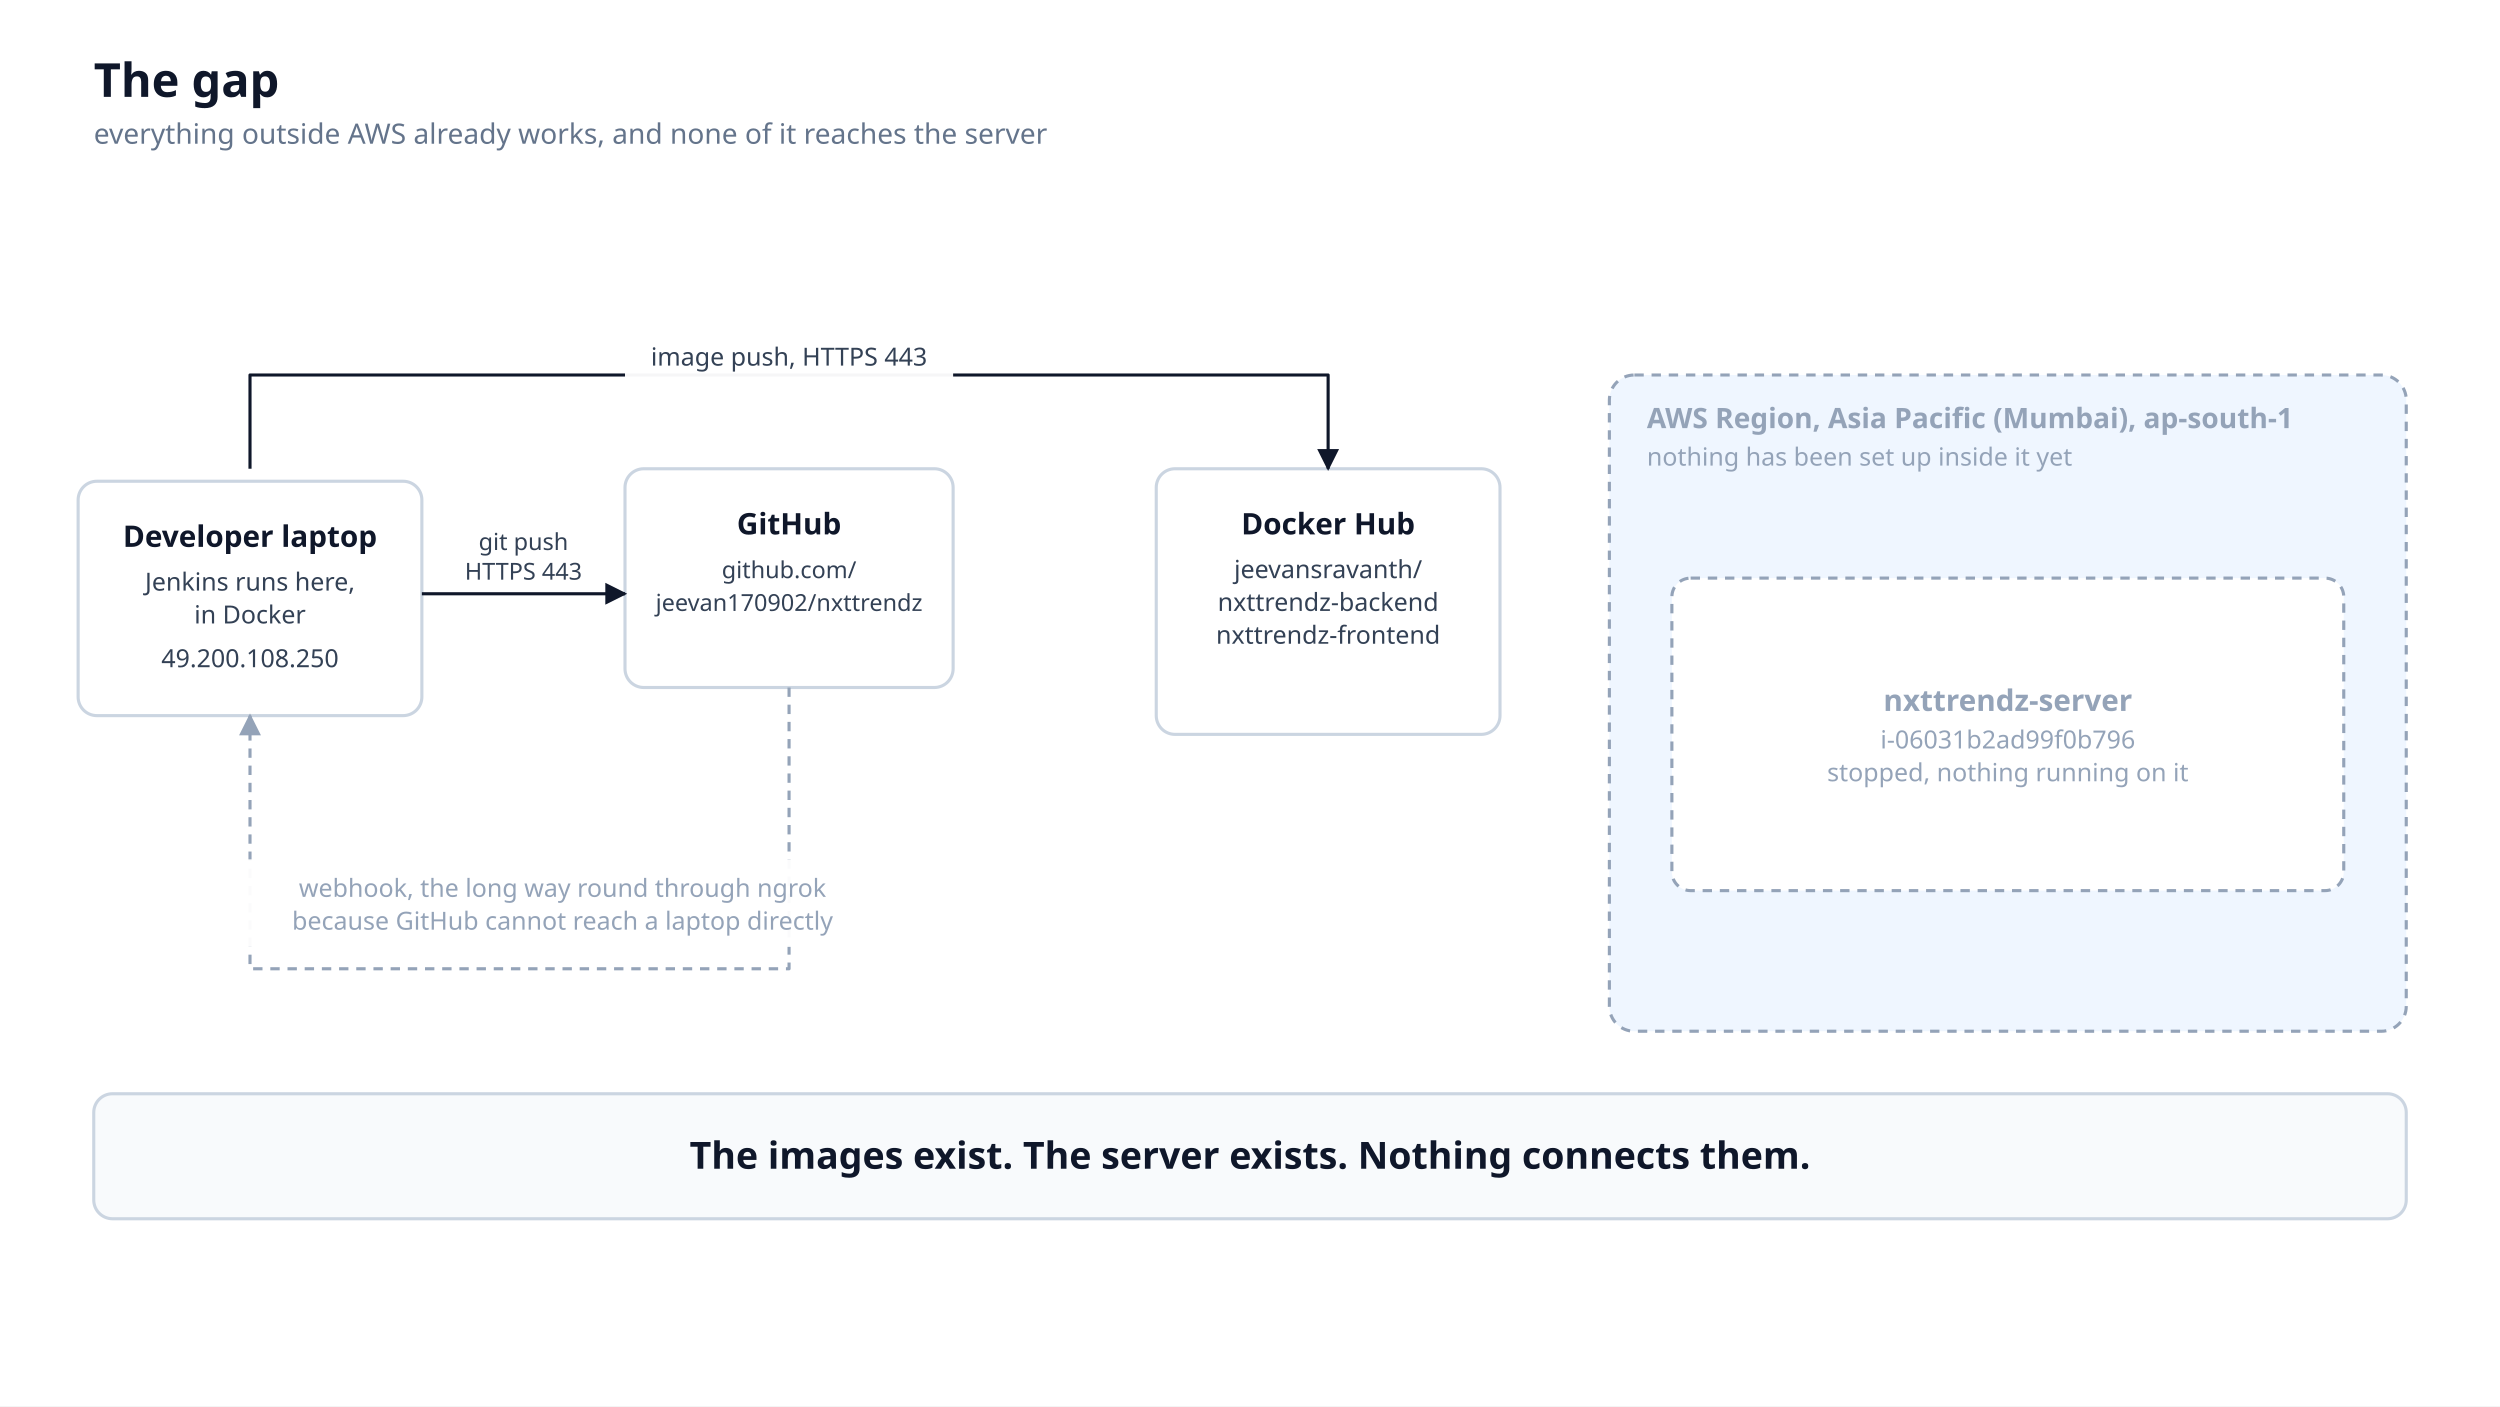
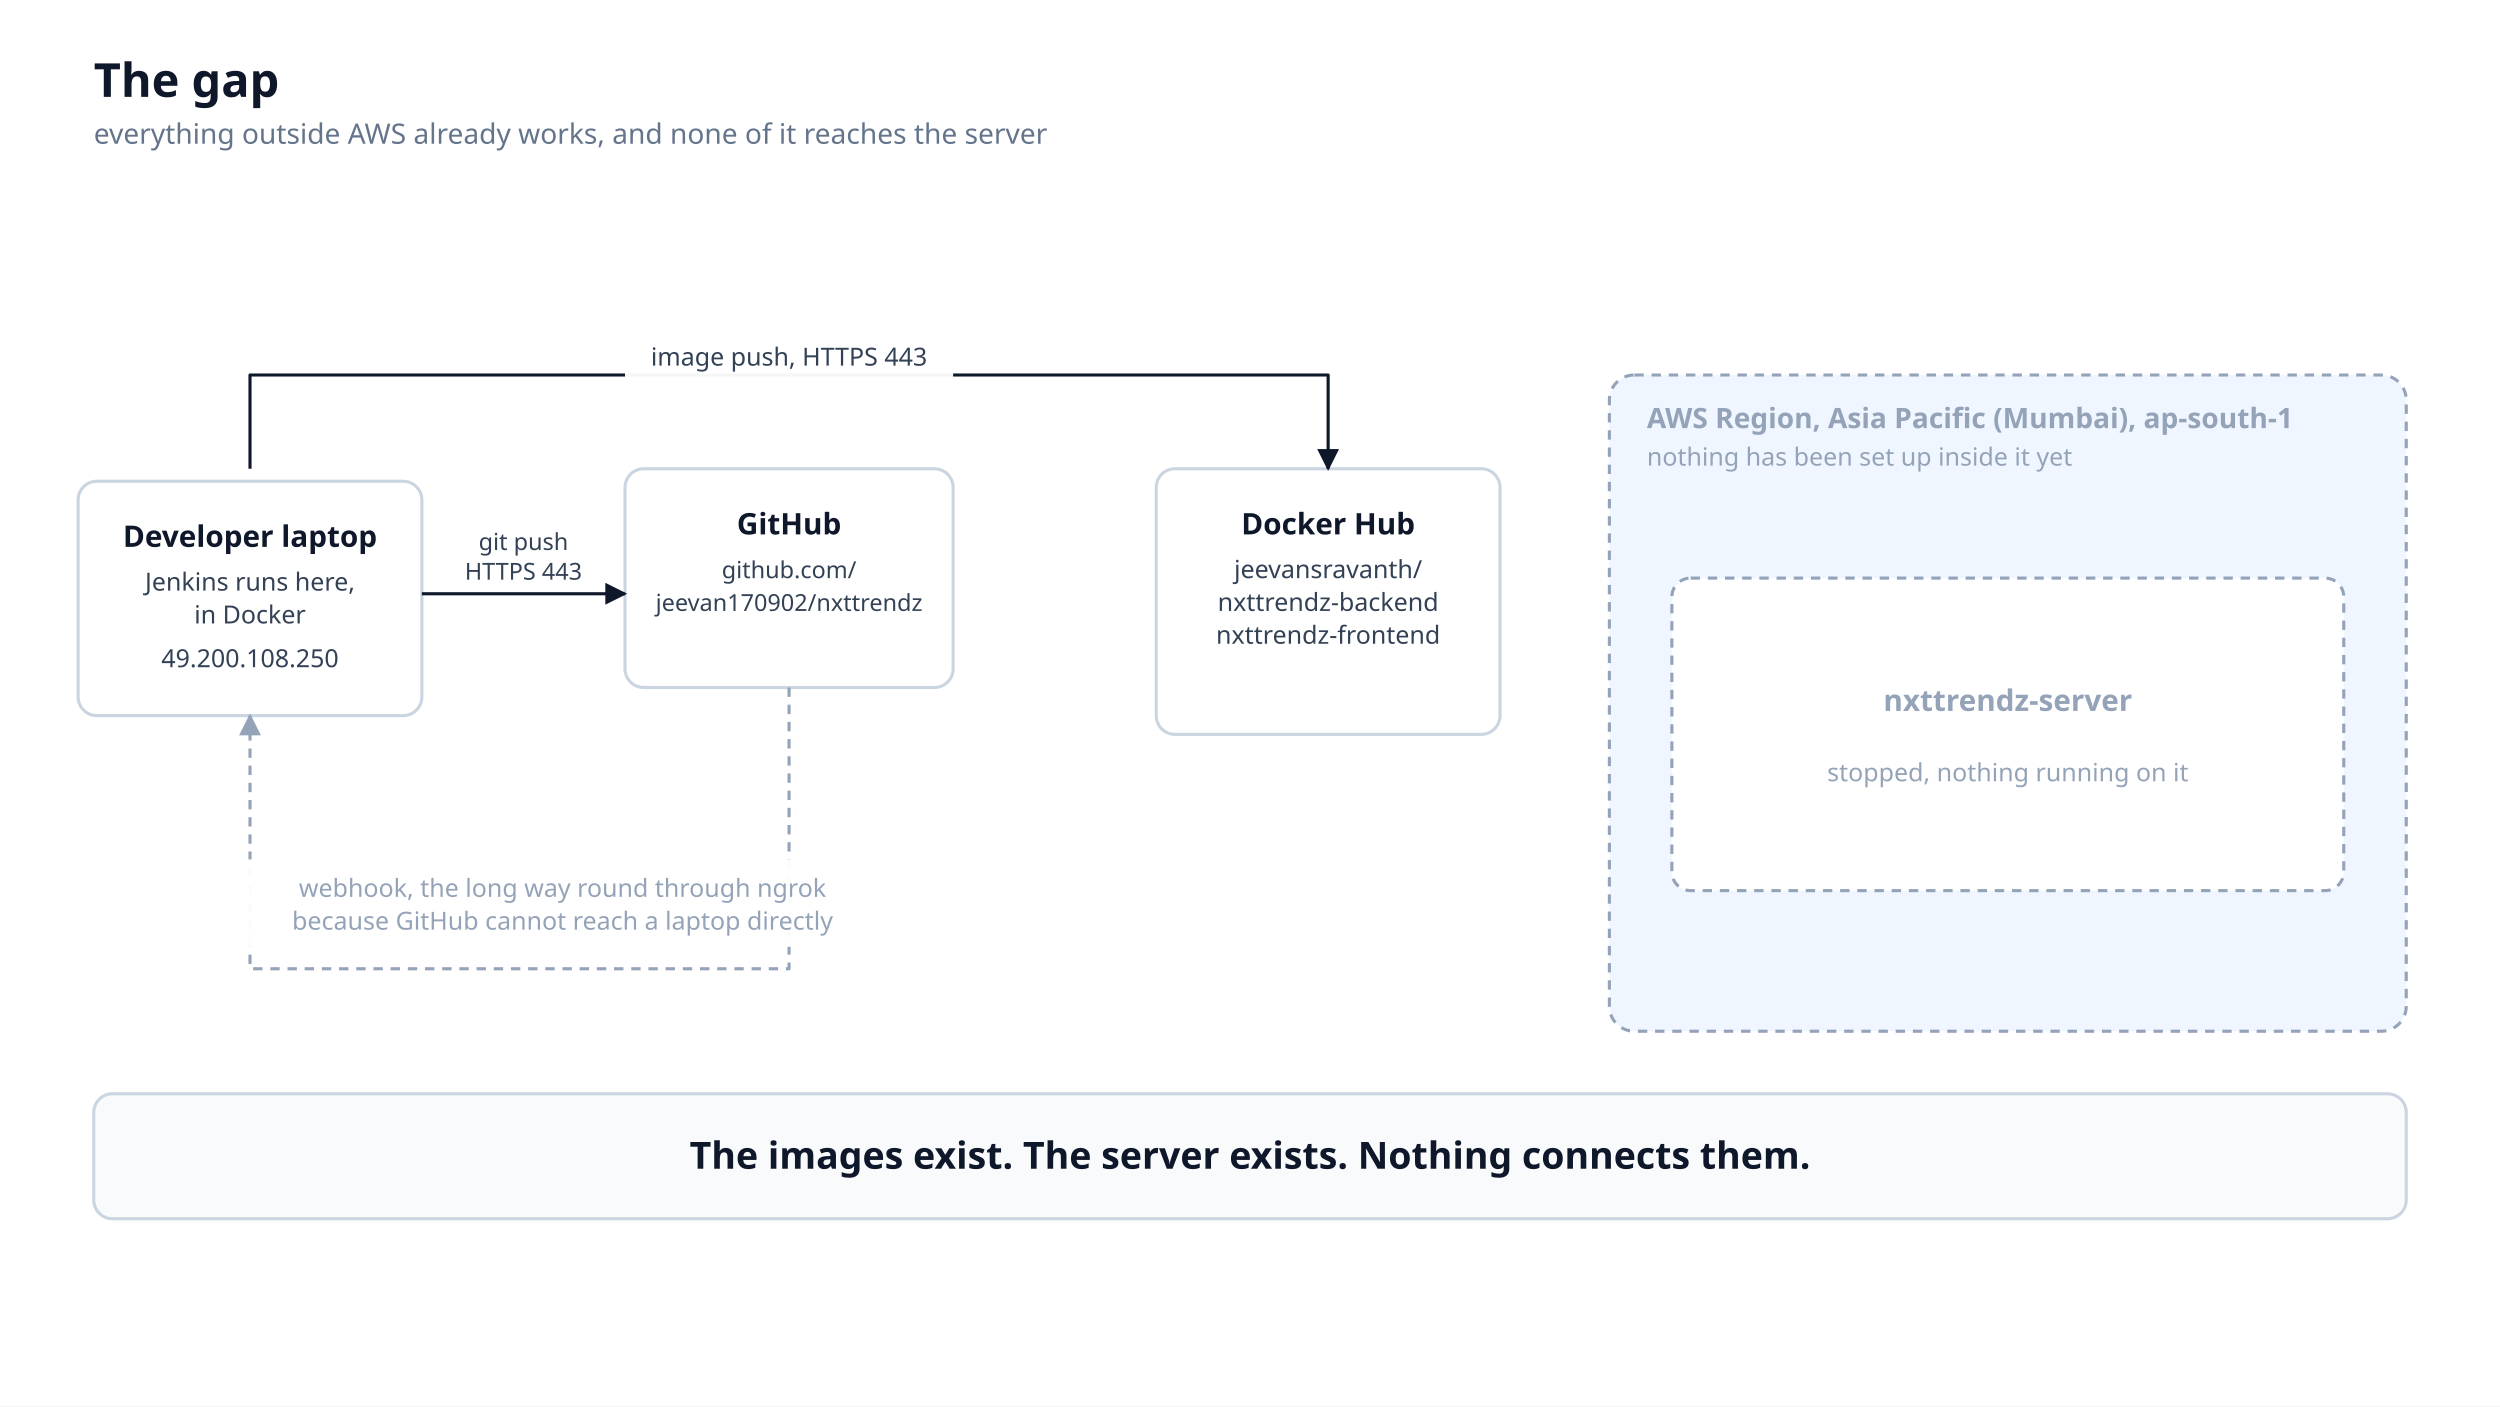
<svg xmlns="http://www.w3.org/2000/svg" viewBox="0 0 1600 900" width="1600" height="900">
  <defs>
    <marker id="a-ink" viewBox="0 0 10 10" refX="9" refY="5" markerWidth="7" markerHeight="7" orient="auto-start-reverse">
      <path d="M0,0 L10,5 L0,10 z" fill="#0F172A" />
    </marker>
    <marker id="a-muted" viewBox="0 0 10 10" refX="9" refY="5" markerWidth="7" markerHeight="7" orient="auto-start-reverse">
      <path d="M0,0 L10,5 L0,10 z" fill="#94A3B8" />
    </marker>
    <marker id="a-blue" viewBox="0 0 10 10" refX="9" refY="5" markerWidth="7" markerHeight="7" orient="auto-start-reverse">
      <path d="M0,0 L10,5 L0,10 z" fill="#2563EB" />
    </marker>
  </defs>
  <rect width="1600" height="900" fill="#FFFFFF" />
  <text x="60" y="62" font-family="&quot;Segoe UI&quot;, system-ui, sans-serif" font-size="30" fill="#0F172A" font-weight="bold" text-anchor="start">The gap</text>
  <text x="60" y="92" font-family="&quot;Segoe UI&quot;, system-ui, sans-serif" font-size="18" fill="#64748B" font-weight="normal" text-anchor="start">everything outside AWS already works, and none of it reaches the server</text>
  <rect x="50" y="308" width="220" height="150" rx="12" fill="#FFFFFF" stroke="#CBD5E1" stroke-width="2" />
  <text x="160" y="350" font-family="&quot;Segoe UI&quot;, system-ui, sans-serif" font-size="19" fill="#0F172A" font-weight="bold" text-anchor="middle">Developer laptop</text>
  <text x="160" y="378" font-family="&quot;Segoe UI&quot;, system-ui, sans-serif" font-size="16" fill="#334155" font-weight="normal" text-anchor="middle">Jenkins runs here,</text>
  <text x="160" y="399" font-family="&quot;Segoe UI&quot;, system-ui, sans-serif" font-size="16" fill="#334155" font-weight="normal" text-anchor="middle">in Docker</text>
  <text x="160" y="427" font-family="&quot;Segoe UI&quot;, system-ui, sans-serif" font-size="16" fill="#334155" font-weight="normal" text-anchor="middle">49.200.108.250</text>
  <rect x="400" y="300" width="210" height="140" rx="12" fill="#FFFFFF" stroke="#CBD5E1" stroke-width="2" />
  <text x="505" y="342" font-family="&quot;Segoe UI&quot;, system-ui, sans-serif" font-size="19" fill="#0F172A" font-weight="bold" text-anchor="middle">GitHub</text>
  <text x="505" y="370" font-family="&quot;Segoe UI&quot;, system-ui, sans-serif" font-size="15" fill="#334155" font-weight="normal" text-anchor="middle">github.com/</text>
  <text x="505" y="391" font-family="&quot;Segoe UI&quot;, system-ui, sans-serif" font-size="15" fill="#334155" font-weight="normal" text-anchor="middle">jeevan170902/nxttrendz</text>
  <rect x="740" y="300" width="220" height="170" rx="12" fill="#FFFFFF" stroke="#CBD5E1" stroke-width="2" />
  <text x="850" y="342" font-family="&quot;Segoe UI&quot;, system-ui, sans-serif" font-size="19" fill="#0F172A" font-weight="bold" text-anchor="middle">Docker Hub</text>
  <text x="850" y="370" font-family="&quot;Segoe UI&quot;, system-ui, sans-serif" font-size="16" fill="#334155" font-weight="normal" text-anchor="middle">jeevansravanth/</text>
  <text x="850" y="391" font-family="&quot;Segoe UI&quot;, system-ui, sans-serif" font-size="16" fill="#334155" font-weight="normal" text-anchor="middle">nxttrendz-backend</text>
  <text x="850" y="412" font-family="&quot;Segoe UI&quot;, system-ui, sans-serif" font-size="16" fill="#334155" font-weight="normal" text-anchor="middle">nxttrendz-frontend</text>
  <polyline points="270,380 400,380" fill="none" stroke="#0F172A" stroke-width="2" stroke-linejoin="round" marker-end="url(#a-ink)" />
  <text x="335" y="352" font-family="&quot;Segoe UI&quot;, system-ui, sans-serif" font-size="15" fill="#334155" font-weight="normal" text-anchor="middle">git push</text>
  <text x="335" y="371" font-family="&quot;Segoe UI&quot;, system-ui, sans-serif" font-size="15" fill="#334155" font-weight="normal" text-anchor="middle">HTTPS 443</text>
  <polyline points="160,300 160,240 850,240 850,300" fill="none" stroke="#0F172A" stroke-width="2" stroke-linejoin="round" marker-end="url(#a-ink)" />
  <rect x="400.0" y="218" width="210" height="26" fill="#FFFFFF" opacity="0.96" />
  <text x="505" y="234" font-family="&quot;Segoe UI&quot;, system-ui, sans-serif" font-size="16" fill="#334155" font-weight="normal" text-anchor="middle">image push, HTTPS 443</text>
  <polyline points="505,440 505,620 160,620 160,458" fill="none" stroke="#94A3B8" stroke-width="2" stroke-linejoin="round" marker-end="url(#a-muted)" stroke-dasharray="6 5" />
  <rect x="150.0" y="550" width="420" height="56" fill="#FFFFFF" opacity="0.96" />
  <text x="360" y="574" font-family="&quot;Segoe UI&quot;, system-ui, sans-serif" font-size="16" fill="#94A3B8" font-weight="normal" text-anchor="middle">webhook, the long way round through ngrok</text>
  <text x="360" y="595" font-family="&quot;Segoe UI&quot;, system-ui, sans-serif" font-size="16" fill="#94A3B8" font-weight="normal" text-anchor="middle">because GitHub cannot reach a laptop directly</text>
  <rect x="1030" y="240" width="510" height="420" rx="16" fill="#EFF6FF" stroke="#94A3B8" stroke-width="2" stroke-dasharray="6 5" />
  <text x="1054" y="274" font-family="&quot;Segoe UI&quot;, system-ui, sans-serif" font-size="18" fill="#94A3B8" font-weight="bold" text-anchor="start">AWS Region, Asia Pacific (Mumbai), ap-south-1</text>
  <text x="1054" y="298" font-family="&quot;Segoe UI&quot;, system-ui, sans-serif" font-size="16" fill="#94A3B8" font-weight="normal" text-anchor="start">nothing has been set up inside it yet</text>
  <rect x="1070" y="370" width="430" height="200" rx="12" fill="#FFFFFF" stroke="#94A3B8" stroke-width="2" stroke-dasharray="6 5" />
  <text x="1285" y="455" font-family="&quot;Segoe UI&quot;, system-ui, sans-serif" font-size="19" fill="#94A3B8" font-weight="bold" text-anchor="middle">nxttrendz-server</text>
-   <text x="1285" y="479" font-family="&quot;Segoe UI&quot;, system-ui, sans-serif" font-size="16" fill="#94A3B8" font-weight="normal" text-anchor="middle">i-06031b2ad99f0b796</text>
  <text x="1285" y="500" font-family="&quot;Segoe UI&quot;, system-ui, sans-serif" font-size="16" fill="#94A3B8" font-weight="normal" text-anchor="middle">stopped, nothing running on it</text>
  <rect x="60" y="700" width="1480" height="80" rx="12" fill="#F8FAFC" stroke="#CBD5E1" stroke-width="2" />
  <text x="800" y="748" font-family="&quot;Segoe UI&quot;, system-ui, sans-serif" font-size="24" fill="#0F172A" font-weight="bold" text-anchor="middle">The images exist. The server exists. Nothing connects them.</text>
</svg>
